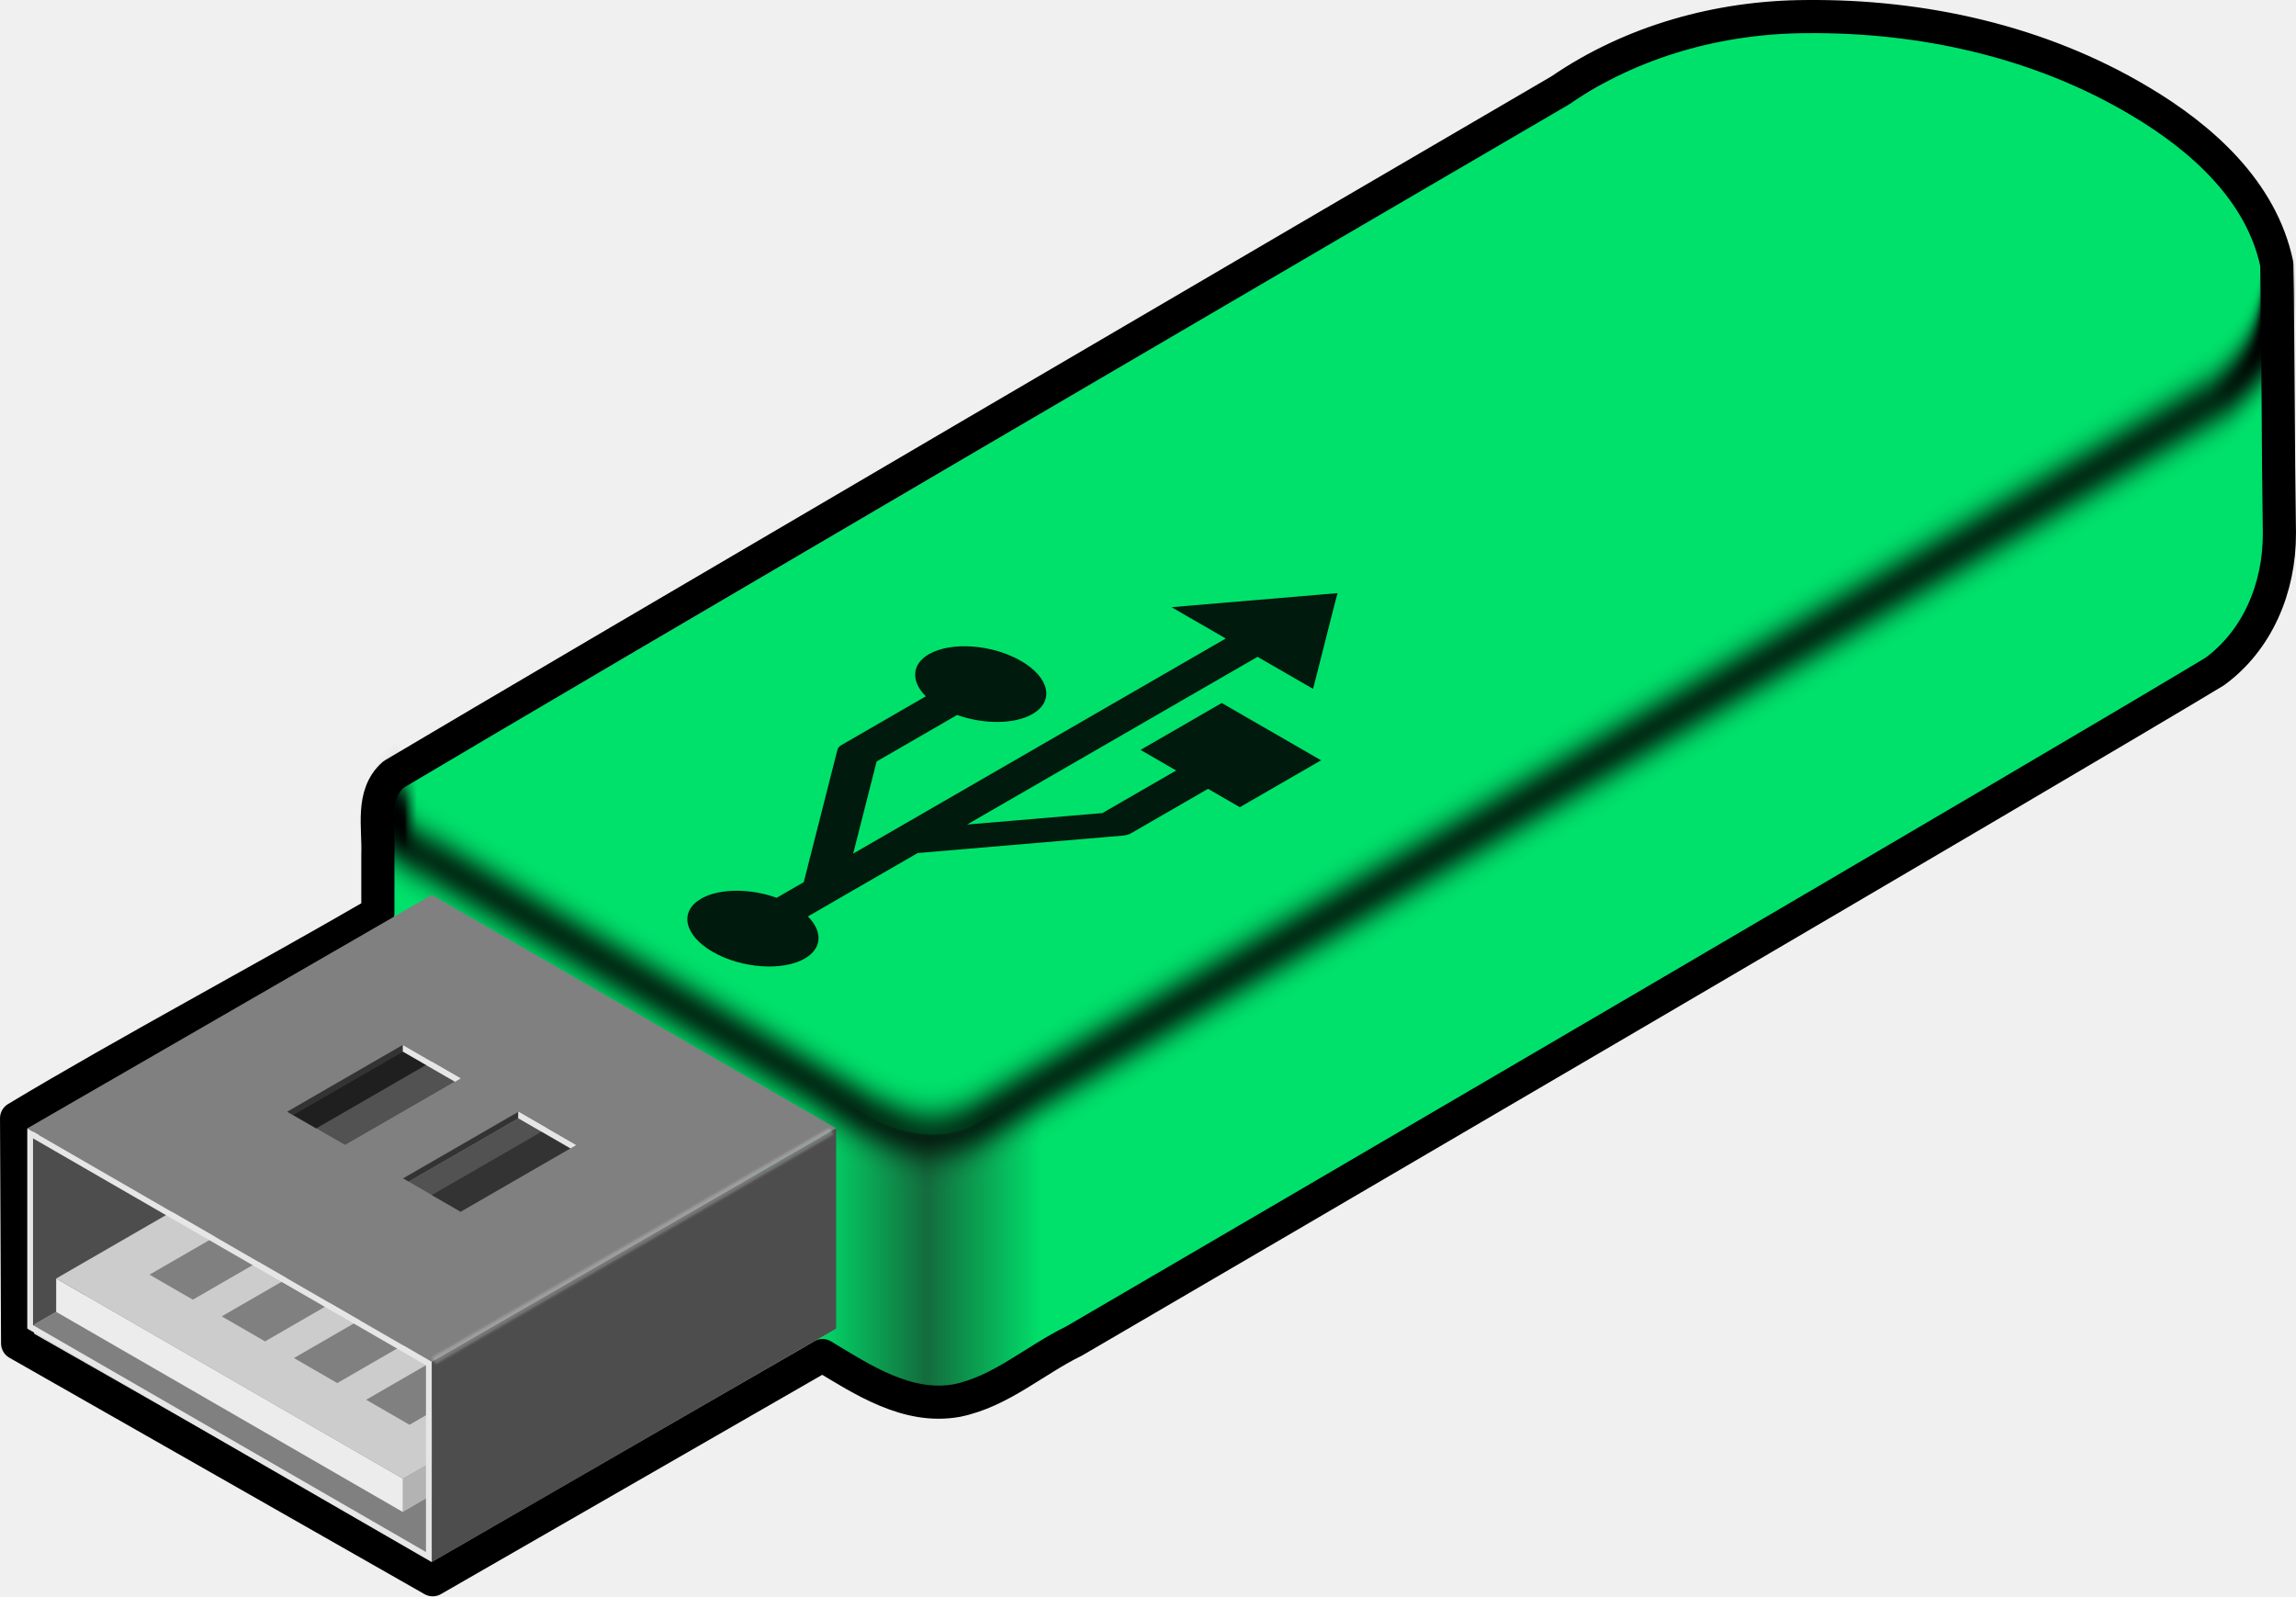
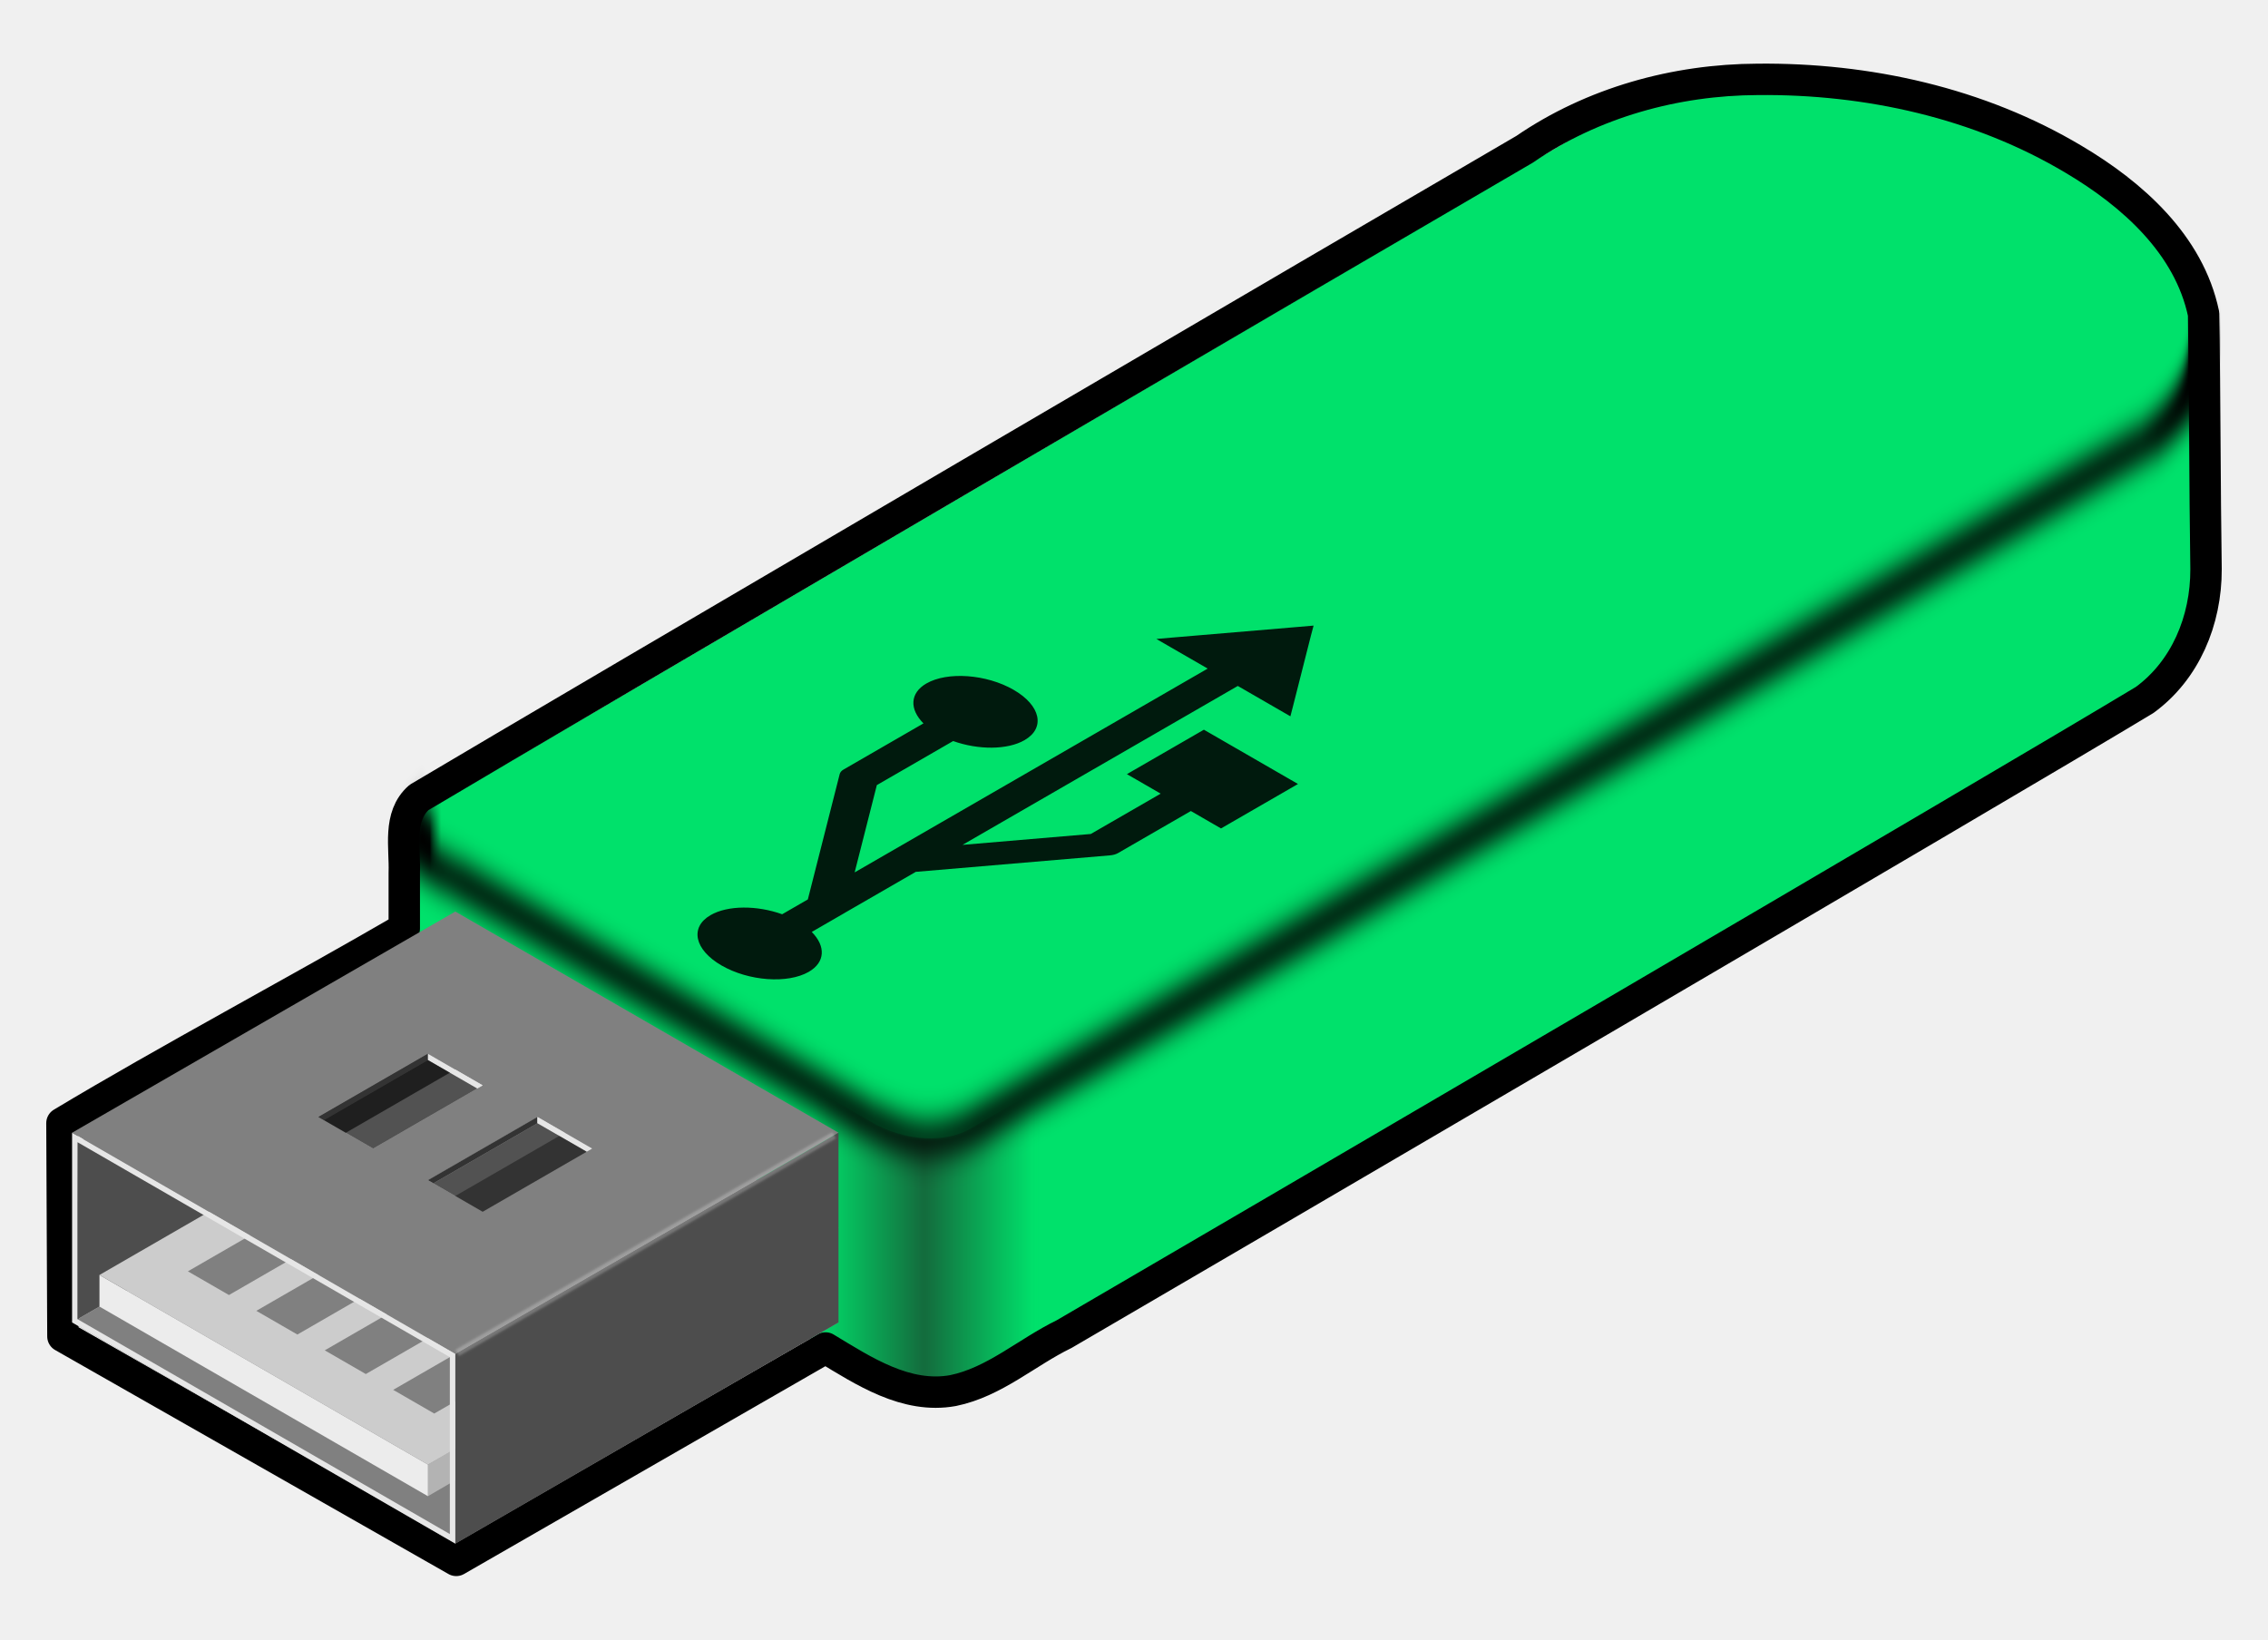
- <svg xmlns="http://www.w3.org/2000/svg" id="svg4451" viewBox="0 0 62.35 43.352" version="1.1" width="62.35" height="43.352">
+ <svg xmlns="http://www.w3.org/2000/svg" id="svg4451" viewBox="0 0 65 47" version="1.1" width="65" height="47">
  <defs id="defs4453">
-     <linearGradient id="linearGradient5477" y2="781.13" gradientUnits="userSpaceOnUse" x2="368.22" gradientTransform="matrix(0.051129,0,0,0.051129,351.64,507.1)" y1="781.13" x1="245.5">
+     <linearGradient id="linearGradient5477" y2="781.13" gradientUnits="userSpaceOnUse" x2="368.22" gradientTransform="matrix(0.051129,0,0,0.051129,352.9651,508.924)" y1="781.13" x1="245.5">
      <stop id="stop2582-6" style="stop-color:#00e16b;stop-opacity:1;" offset="0" />
      <stop id="stop2588-1" style="stop-color:#201f1f;stop-opacity:1;" offset="0.5" />
      <stop id="stop2584-38" style="stop-color:#00e16b;stop-opacity:1;" offset="1" />
    </linearGradient>
    <filter id="filter5446" height="1.031" width="1.043" color-interpolation-filters="sRGB" y="-0.015" x="-0.021">
      <feGaussianBlur id="feGaussianBlur5448" stdDeviation="0.056" />
    </filter>
    <filter id="filter5398" color-interpolation-filters="sRGB" x="-0.009" y="-0.047" width="1.018" height="1.112">
      <feGaussianBlur id="feGaussianBlur5400" stdDeviation="0.001 8.552" />
    </filter>
    <filter id="filter3406-4" color-interpolation-filters="sRGB" x="-0.014" y="-0.031" width="1.029" height="1.062">
      <feGaussianBlur id="feGaussianBlur3408-4" stdDeviation="0.853" />
    </filter>
  </defs>
  <g id="layer1" transform="translate(-342.1637,-513.3142)">
-     <path id="path4774" style="fill:#00e16b;fill-opacity:1;fill-rule:evenodd" d="m 391.7,514.15 c -2.124,0.018 -4.116,0.336 -5.598,1.191 l -33.111,19.426 c -0.332,0.191 -0.497,0.423 -0.502,0.669 l -6e-5,7.249 c -0.004,0.322 0.267,0.668 0.804,0.978 l 12.525,7.232 c 0.949,0.548 2.093,0.618 2.855,0.177 l 33.117,-19.426 c 1.515,-0.875 2.252,-2.052 2.252,-3.309 l 2e-4,-7.295 c -0.026,-1.644 -1.307,-3.419 -3.754,-4.832 -2.513,-1.451 -5.678,-2.085 -8.588,-2.061 z" />
-     <path id="path4776" style="opacity:0.609;fill:url(#linearGradient5477);fill-rule:evenodd;filter:url(#filter5446)" d="m 364.2,542.71 v 7.246 c 0.366,0.211 1.622,0.936 1.622,0.936 0.949,0.548 2.093,0.618 2.855,0.177 0,0 1.404,-0.81 1.798,-1.037 v -7.246 c -0.394,0.227 -1.798,1.037 -1.798,1.037 -0.763,0.44 -1.906,0.37 -2.855,-0.177 0,0 -1.256,-0.725 -1.622,-0.936 z" />
-     <path id="path4778" style="fill:#00e16b;fill-opacity:1;fill-rule:evenodd" d="m 353.29,536.42 12.525,7.231 c 0.949,0.548 2.095,0.621 2.855,0.178 l 33.126,-19.318 c 3.504,-2.043 2.844,-5.681 -1.502,-8.19 -4.346,-2.509 -10.675,-2.897 -14.187,-0.868 l -33.12,19.317 c -0.767,0.443 -0.646,1.103 0.303,1.651" />
-     <path id="path4780" style="mix-blend-mode:normal;fill:none;stroke:#000000;stroke-width:17.7;stroke-dasharray:none;filter:url(#filter5398)" d="m 1024.8,275.73 c -1.39,24.612 -14.32,42.96 -31.243,56.476 l -655.18,383.07 c -28.689,16.447 -44.443,6.964 -63.971,-2.023 L 45.628,579.138 c -32.065,-15.81 -27.879,-26.86 -14.944,-36.77" transform="matrix(0.051129,0,0,0.051129,351.64,507.1)" />
-     <path id="path4782" style="fill:none;stroke:#000000;stroke-width:0.9;stroke-linecap:round;stroke-linejoin:round;stroke-dasharray:none" d="m 391.216,513.765 c -2.36,0.009 -4.728,0.663 -6.681,2.003 -4.415,2.568 -27.3,15.97 -31.688,18.581 -0.615,0.541 -0.394,1.437 -0.422,2.154 v 1.602 c -3.038,1.767 -6.797,3.767 -9.811,5.578 l 0.028,6.113 11.272,6.42 10.585,-6.088 c 1.094,0.661 2.31,1.465 3.653,1.221 1.189,-0.243 2.113,-1.098 3.183,-1.618 4.175,-2.434 26.833,-15.681 30.969,-18.178 1.162,-0.848 1.764,-2.271 1.759,-3.751 -0.037,-2.437 -0.03,-4.834 -0.07,-7.314 -0.416,-1.991 -2.045,-3.435 -3.725,-4.431 -2.714,-1.62 -5.909,-2.323 -9.053,-2.292 z" />
-     <g id="g4784" transform="matrix(0.051129,0,0,0.051129,351.5339,506.9106)">
-       <path id="path4786" style="fill:#808080;fill-rule:evenodd" d="M -168.77,830.91 46.03,954.92 260.83,830.91 46.03,706.89 Z" />
-       <path id="path4788" style="fill:#4d4d4d;fill-rule:evenodd" d="M -165.7,829.13 52.17,703.34 v -99.213 l -217.87,125.79 z" />
-       <path id="path4790" style="fill:#b3b3b3;fill-rule:evenodd" d="M 30.686,928.35 258.826,795.48 V 777.763 L 30.686,910.633 Z" />
-       <path id="path4792" style="fill:#ececec;fill-rule:evenodd" d="m -153.43,822.05 v -17.717 l 184.12,106.3 v 17.717 z" />
-       <path id="path4794" style="fill:#cccccc;fill-rule:evenodd" d="m 30.686,910.63 -184.12,-106.3 230.14,-132.87 184.12,106.3 z" />
-       <path id="path4796" style="fill:#808080;fill-rule:evenodd" d="m -103.86,802.29 23.014,13.287 203.59,-117.54 L 99.73,684.75 -103.86,802.29 m 38.357,22.146 23.014,13.287 203.59,-117.54 -23.014,-13.287 -203.59,117.54 m 38.357,22.146 23.014,13.287 203.59,-117.54 -23.014,-13.287 -203.59,117.54 m 38.357,22.146 23.014,13.287 203.59,-117.54 -23.014,-13.287 -203.59,117.54" />
-       <path id="path4798" style="fill:#808080;fill-rule:evenodd" d="m 46.031,600.59 -214.81,124 214.81,124.03 214.81,-124.03 z M 30.688,680.31 61.375,698.03 0,733.47 -30.688,715.75 Z m 61.374,35.44 30.688,17.72 -61.375,35.44 -30.687,-17.72 z" />
-       <path id="path4800" style="fill:#4d4d4d;fill-rule:evenodd" d="M 46.029,954.92 V 848.62 L 260.829,724.6 V 830.9 Z" />
-       <path id="path4802" style="fill:#333333;fill-rule:evenodd" d="m -27.617,717.52 -3.069,-1.772 61.372,-35.433 v 3.543 l -58.303,33.661 z" />
-       <path id="path4804" style="fill:#e6e6e6;fill-rule:evenodd" d="m 30.686,680.31 v 3.543 l 27.617,15.945 3.069,-1.772 -30.686,-17.717 z" />
-       <path id="path4806" style="fill:#e6e6e6;fill-rule:evenodd" d="M -168.78,724.59 V 830.9 l 214.81,124 V 848.62 Z m 3.062,5.312 208.69,120.5 v 99.188 l -208.69,-120.47 v -99.219 z" />
-       <path id="path4808" style="fill:#333333;fill-rule:evenodd" d="m 33.755,752.95 -3.069,-1.772 61.372,-35.433 v 3.543 l -58.303,33.661 z" />
-       <path id="path4810" style="fill:#e6e6e6;fill-rule:evenodd" d="m 92.058,715.75 v 3.543 l 27.617,15.945 3.069,-1.772 -30.686,-17.717 z" />
-       <path id="path4812" style="opacity:0.6;fill:#000000;fill-rule:evenodd" d="M 33.755,752.95 92.058,719.29 119.68,735.24 61.372,768.9 Z" />
-       <path id="path4814" style="opacity:0.6;fill:#000000;fill-rule:evenodd" d="M -27.617,717.52 30.686,683.86 58.303,699.8 0,733.46 Z" />
-       <path id="path4816" style="opacity:0.24;fill:none;stroke:#ffffff;stroke-width:4;filter:url(#filter3406-4)" d="m 47.104,848.01 211.29,-122" />
+     <g id="g2">
+       <path id="path4774" style="fill:#00e16b;fill-opacity:1;fill-rule:evenodd" d="m 393.025,515.974 c -2.124,0.018 -4.116,0.336 -5.598,1.191 l -33.111,19.426 c -0.332,0.191 -0.497,0.423 -0.502,0.669 l -6e-5,7.249 c -0.004,0.322 0.267,0.668 0.804,0.978 l 12.525,7.232 c 0.949,0.548 2.093,0.618 2.855,0.177 l 33.117,-19.426 c 1.515,-0.875 2.252,-2.052 2.252,-3.309 l 2e-4,-7.295 c -0.026,-1.644 -1.307,-3.419 -3.754,-4.832 -2.513,-1.451 -5.678,-2.085 -8.588,-2.061 z" />
+       <path id="path4776" style="opacity:0.609;fill:url(#linearGradient5477);fill-rule:evenodd;filter:url(#filter5446)" d="m 365.525,544.534 v 7.246 c 0.366,0.211 1.622,0.936 1.622,0.936 0.949,0.548 2.093,0.618 2.855,0.177 0,0 1.404,-0.81 1.798,-1.037 v -7.246 c -0.394,0.227 -1.798,1.037 -1.798,1.037 -0.763,0.44 -1.906,0.37 -2.855,-0.177 0,0 -1.256,-0.725 -1.622,-0.936 z" />
+       <path id="path4778" style="fill:#00e16b;fill-opacity:1;fill-rule:evenodd" d="m 354.615,538.244 12.525,7.231 c 0.949,0.548 2.095,0.621 2.855,0.178 l 33.126,-19.318 c 3.504,-2.043 2.844,-5.681 -1.502,-8.19 -4.346,-2.509 -10.675,-2.897 -14.187,-0.868 l -33.12,19.317 c -0.767,0.443 -0.646,1.103 0.303,1.651" />
+       <path id="path4780" style="mix-blend-mode:normal;fill:none;stroke:#000000;stroke-width:17.7;stroke-dasharray:none;filter:url(#filter5398)" d="m 1024.8,275.73 c -1.39,24.612 -14.32,42.96 -31.243,56.476 l -655.18,383.07 c -28.689,16.447 -44.443,6.964 -63.971,-2.023 L 45.628,579.138 c -32.065,-15.81 -27.879,-26.86 -14.944,-36.77" transform="matrix(0.051129,0,0,0.051129,352.9651,508.924)" />
+       <g id="g1">
+         <path id="path4782" style="fill:none;stroke:#000000;stroke-width:0.9;stroke-linecap:round;stroke-linejoin:round;stroke-dasharray:none" d="m 392.541,515.589 c -2.36,0.009 -4.728,0.663 -6.681,2.003 -4.415,2.568 -27.3,15.97 -31.688,18.581 -0.615,0.541 -0.394,1.437 -0.422,2.154 v 1.602 c -3.038,1.767 -6.797,3.767 -9.811,5.578 l 0.028,6.113 11.272,6.42 10.585,-6.088 c 1.094,0.661 2.31,1.465 3.653,1.221 1.189,-0.243 2.113,-1.098 3.183,-1.618 4.175,-2.434 26.833,-15.681 30.969,-18.178 1.162,-0.848 1.764,-2.271 1.759,-3.751 -0.037,-2.437 -0.03,-4.834 -0.07,-7.314 -0.416,-1.991 -2.045,-3.435 -3.725,-4.431 -2.714,-1.62 -5.909,-2.323 -9.053,-2.292 z" />
+       </g>
+       <g id="g4784" transform="matrix(0.051129,0,0,0.051129,352.859,508.7346)">
+         <path id="path4786" style="fill:#808080;fill-rule:evenodd" d="M -168.77,830.91 46.03,954.92 260.83,830.91 46.03,706.89 Z" />
+         <path id="path4788" style="fill:#4d4d4d;fill-rule:evenodd" d="M -165.7,829.13 52.17,703.34 v -99.213 l -217.87,125.79 z" />
+         <path id="path4790" style="fill:#b3b3b3;fill-rule:evenodd" d="M 30.686,928.35 258.826,795.48 V 777.763 L 30.686,910.633 Z" />
+         <path id="path4792" style="fill:#ececec;fill-rule:evenodd" d="m -153.43,822.05 v -17.717 l 184.12,106.3 v 17.717 z" />
+         <path id="path4794" style="fill:#cccccc;fill-rule:evenodd" d="m 30.686,910.63 -184.12,-106.3 230.14,-132.87 184.12,106.3 z" />
+         <path id="path4796" style="fill:#808080;fill-rule:evenodd" d="m -103.86,802.29 23.014,13.287 203.59,-117.54 L 99.73,684.75 -103.86,802.29 m 38.357,22.146 23.014,13.287 203.59,-117.54 -23.014,-13.287 -203.59,117.54 m 38.357,22.146 23.014,13.287 203.59,-117.54 -23.014,-13.287 -203.59,117.54 m 38.357,22.146 23.014,13.287 203.59,-117.54 -23.014,-13.287 -203.59,117.54" />
+         <path id="path4798" style="fill:#808080;fill-rule:evenodd" d="m 46.031,600.59 -214.81,124 214.81,124.03 214.81,-124.03 z M 30.688,680.31 61.375,698.03 0,733.47 -30.688,715.75 Z m 61.374,35.44 30.688,17.72 -61.375,35.44 -30.687,-17.72 z" />
+         <path id="path4800" style="fill:#4d4d4d;fill-rule:evenodd" d="M 46.029,954.92 V 848.62 L 260.829,724.6 V 830.9 Z" />
+         <path id="path4802" style="fill:#333333;fill-rule:evenodd" d="m -27.617,717.52 -3.069,-1.772 61.372,-35.433 v 3.543 l -58.303,33.661 z" />
+         <path id="path4804" style="fill:#e6e6e6;fill-rule:evenodd" d="m 30.686,680.31 v 3.543 l 27.617,15.945 3.069,-1.772 -30.686,-17.717 z" />
+         <path id="path4806" style="fill:#e6e6e6;fill-rule:evenodd" d="M -168.78,724.59 V 830.9 l 214.81,124 V 848.62 Z m 3.062,5.312 208.69,120.5 v 99.188 l -208.69,-120.47 v -99.219 z" />
+         <path id="path4808" style="fill:#333333;fill-rule:evenodd" d="m 33.755,752.95 -3.069,-1.772 61.372,-35.433 v 3.543 l -58.303,33.661 z" />
+         <path id="path4810" style="fill:#e6e6e6;fill-rule:evenodd" d="m 92.058,715.75 v 3.543 l 27.617,15.945 3.069,-1.772 -30.686,-17.717 z" />
+         <path id="path4812" style="opacity:0.6;fill:#000000;fill-rule:evenodd" d="M 33.755,752.95 92.058,719.29 119.68,735.24 61.372,768.9 Z" />
+         <path id="path4814" style="opacity:0.6;fill:#000000;fill-rule:evenodd" d="M -27.617,717.52 30.686,683.86 58.303,699.8 0,733.46 Z" />
+         <path id="path4816" style="opacity:0.24;fill:none;stroke:#ffffff;stroke-width:4;filter:url(#filter3406-4)" d="m 47.104,848.01 211.29,-122" />
+       </g>
+       <path id="path4265" style="opacity:0.88;fill:#000000;fill-opacity:1" d="m 368.715,532.904 c -0.478,0.276 -0.489,0.74 -0.085,1.145 l -2.291,1.323 c -0.059,0.034 -0.097,0.079 -0.11,0.13 l -0.913,3.593 -0.736,0.425 c -0.716,-0.258 -1.558,-0.261 -2.052,0.025 -0.603,0.348 -0.462,0.995 0.315,1.443 0.777,0.449 1.897,0.53 2.5,0.182 0.477,-0.276 0.487,-0.739 0.085,-1.143 l 0.926,-0.535 0.005,10e-4 5.9e-4,-0.005 2.056,-1.187 0.002,0.003 5.555,-0.472 c 0.089,-0.007 0.168,-0.029 0.227,-0.062 l 2.094,-1.209 0.576,0.333 0.288,0.166 0.223,-0.129 1.76,-1.016 0.223,-0.129 -0.288,-0.166 -2.121,-1.224 -0.288,-0.166 -0.223,0.129 -1.76,1.016 -0.223,0.129 0.288,0.166 0.68,0.393 -2.003,1.156 -3.676,0.312 7.889,-4.555 1.109,0.64 0.398,0.23 0.07,-0.269 0.523,-2.061 0.072,-0.27 -0.468,0.04 -3.572,0.302 -0.466,0.041 0.398,0.23 1.073,0.619 -10.118,5.842 0.636,-2.502 2.187,-1.263 c 0.715,0.256 1.554,0.259 2.047,-0.026 0.603,-0.348 0.463,-0.994 -0.314,-1.442 -0.777,-0.449 -1.897,-0.53 -2.5,-0.182" />
    </g>
-     <path id="path4265" style="opacity:0.88;fill:#000000;fill-opacity:1" d="m 367.39,531.08 c -0.478,0.276 -0.489,0.74 -0.085,1.145 l -2.291,1.323 c -0.059,0.034 -0.097,0.079 -0.11,0.13 l -0.913,3.593 -0.736,0.425 c -0.716,-0.258 -1.558,-0.261 -2.052,0.025 -0.603,0.348 -0.462,0.995 0.315,1.443 0.777,0.449 1.897,0.53 2.5,0.182 0.477,-0.276 0.487,-0.739 0.085,-1.143 l 0.926,-0.535 0.005,10e-4 5.9e-4,-0.005 2.056,-1.187 0.002,0.003 5.555,-0.472 c 0.089,-0.007 0.168,-0.029 0.227,-0.062 l 2.094,-1.209 0.576,0.333 0.288,0.166 0.223,-0.129 1.76,-1.016 0.223,-0.129 -0.288,-0.166 -2.121,-1.224 -0.288,-0.166 -0.223,0.129 -1.76,1.016 -0.223,0.129 0.288,0.166 0.68,0.393 -2.003,1.156 -3.676,0.312 7.889,-4.555 1.109,0.64 0.398,0.23 0.07,-0.269 0.523,-2.061 0.072,-0.27 -0.468,0.04 -3.572,0.302 -0.466,0.041 0.398,0.23 1.073,0.619 -10.118,5.842 0.636,-2.502 2.187,-1.263 c 0.715,0.256 1.554,0.259 2.047,-0.026 0.603,-0.348 0.463,-0.994 -0.314,-1.442 -0.777,-0.449 -1.897,-0.53 -2.5,-0.182" />
  </g>
</svg>
